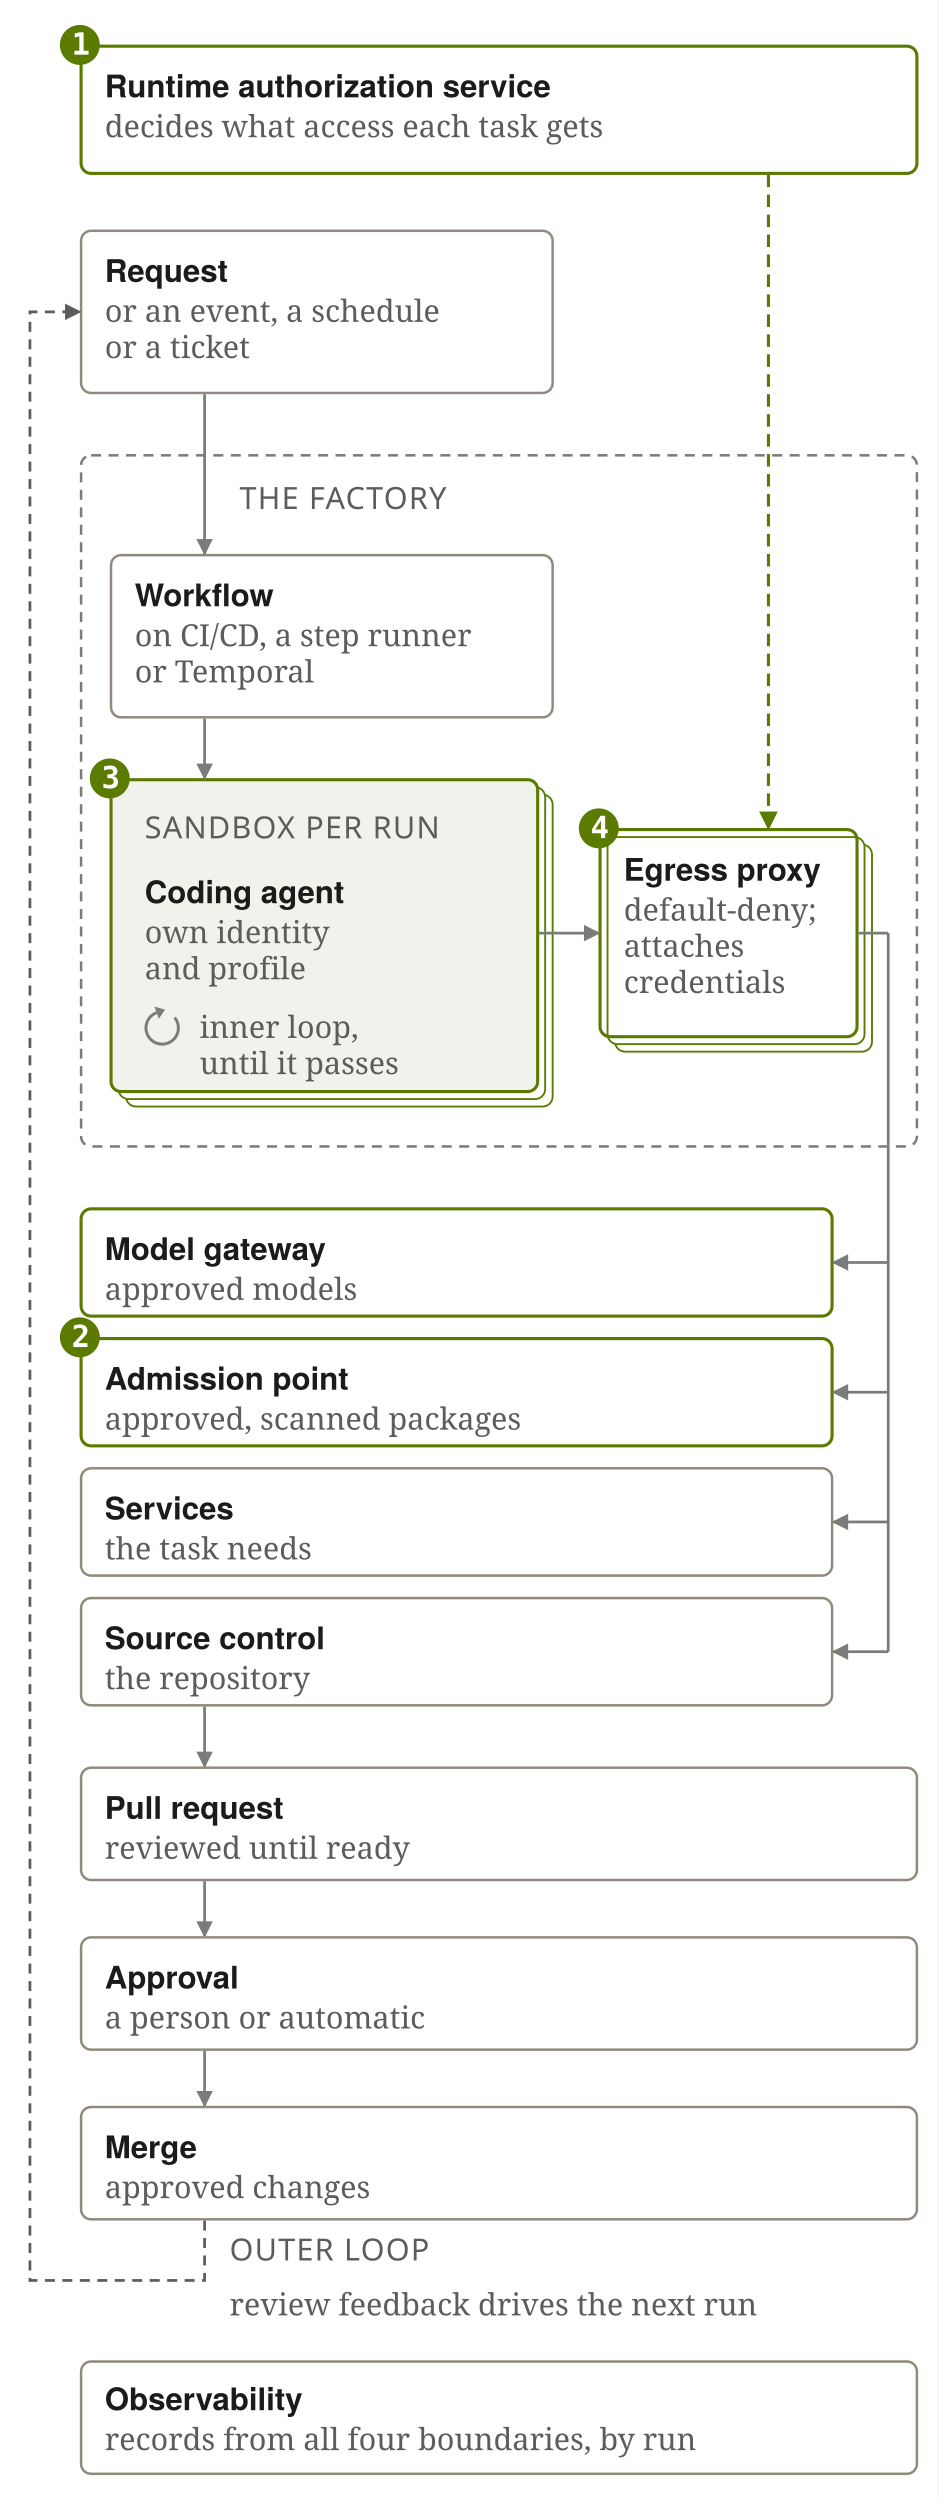
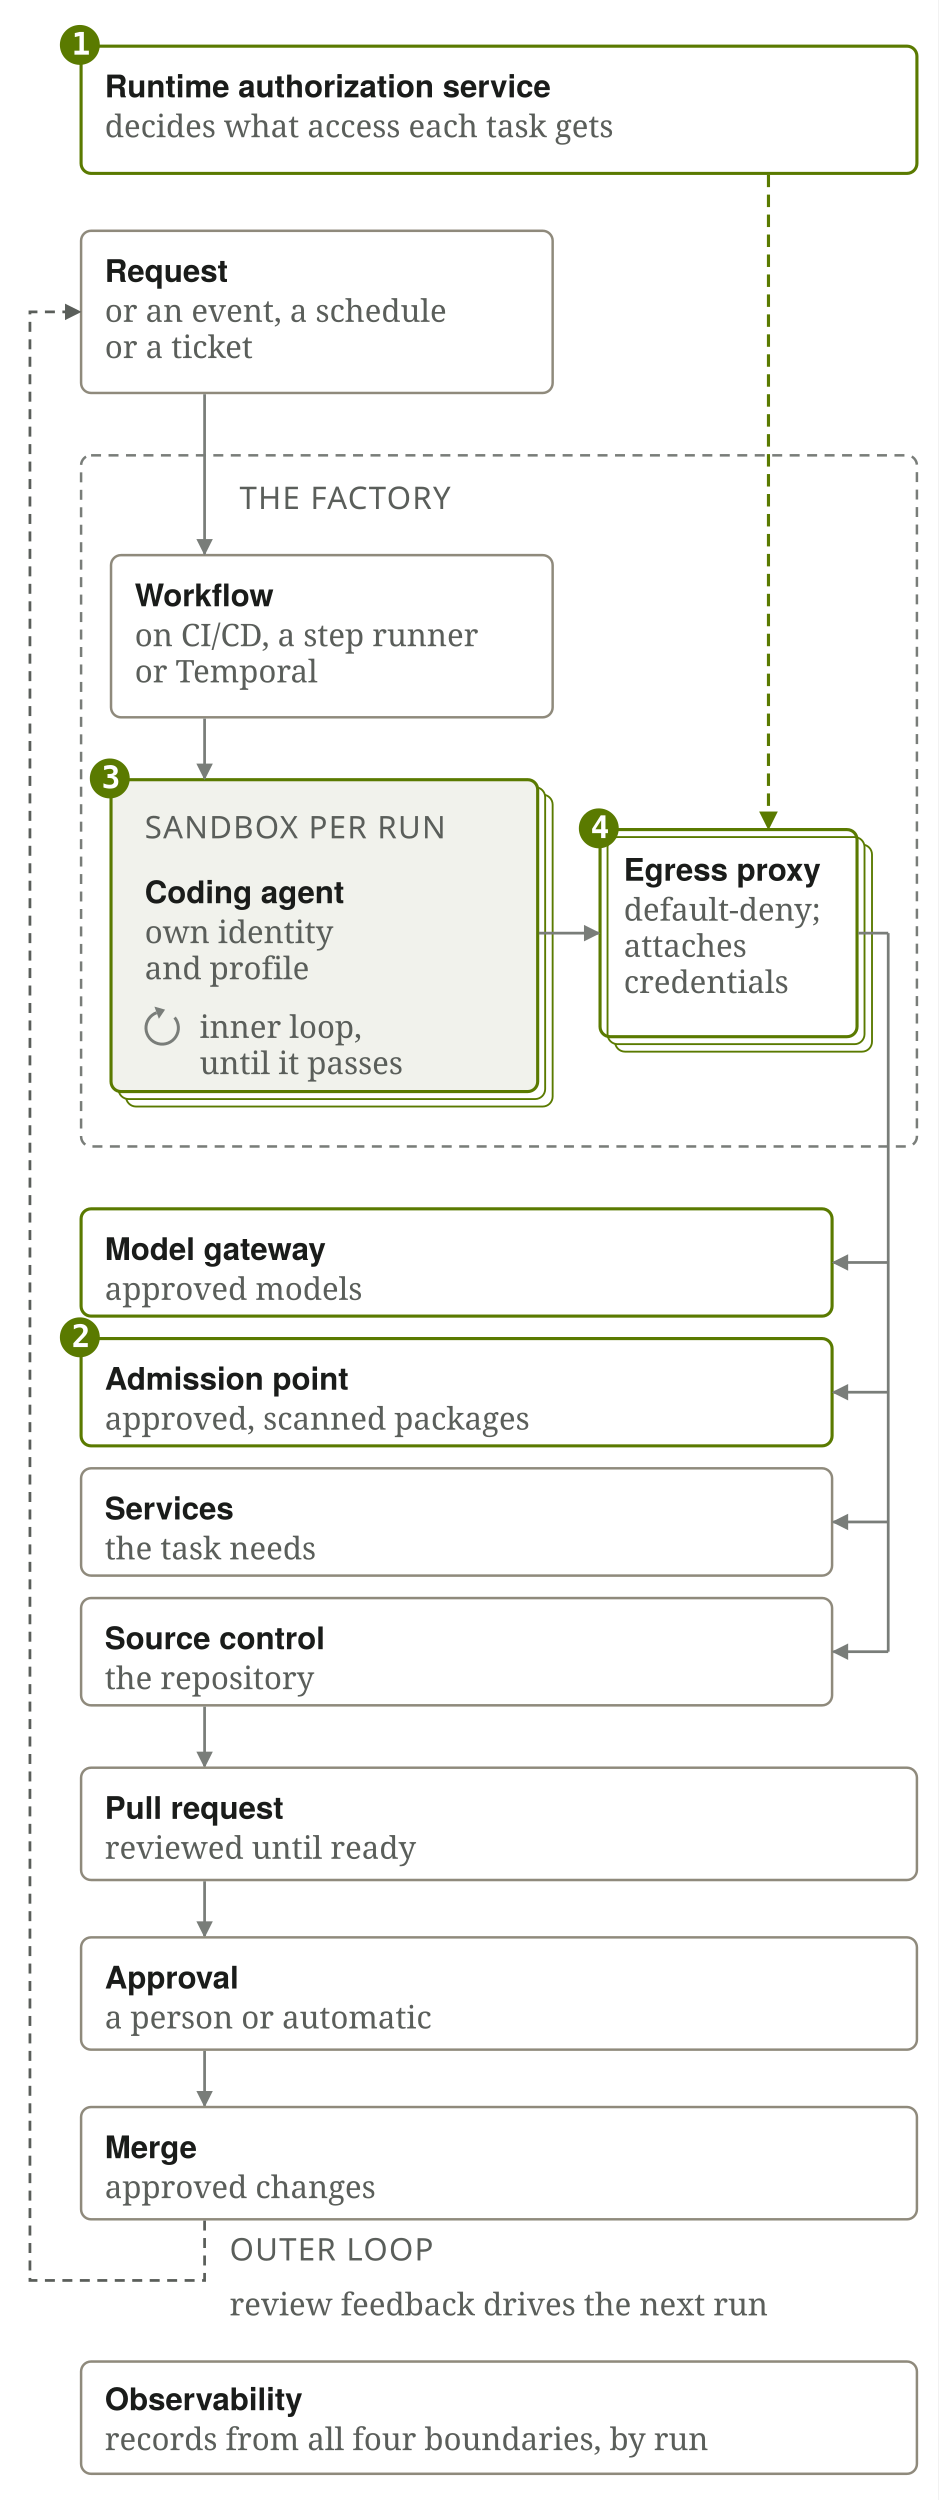
<svg xmlns="http://www.w3.org/2000/svg" viewBox="0 0 376 1002" width="376" height="1002" role="img" aria-labelledby="sf4n-t sf4n-d">
  <rect width="376" height="1002" fill="#FFFFFF" />
  <defs>
    <marker id="sf4n-a" viewBox="0 0 10 10" refX="9" refY="5" markerWidth="6" markerHeight="6" orient="auto-start-reverse">
      <path d="M0 0 L10 5 L0 10 z" fill="#797D79" />
    </marker>
    <marker id="sf4n-g" viewBox="0 0 10 10" refX="9" refY="5" markerWidth="6" markerHeight="6" orient="auto-start-reverse">
      <path d="M0 0 L10 5 L0 10 z" fill="#5A7A00" />
    </marker>
    <marker id="sf4n-s" viewBox="0 0 10 10" refX="9" refY="5" markerWidth="6" markerHeight="6" orient="auto-start-reverse">
      <path d="M0 0 L10 5 L0 10 z" fill="#5A5E5A" />
    </marker>
  </defs>
  <g transform="translate(8 8)">
    <rect x="24.5" y="10.5" width="335" height="51" rx="4" fill="none" stroke="#5A7A00" stroke-width="1.25" />
    <circle cx="24" cy="10" r="8" fill="#5A7A00" />
-     <text x="20.7" y="13.9" font-family="'IBM Plex Mono',ui-monospace,'SF Mono',Menlo,Consolas,monospace" font-size="12.25" fill="#FFFFFF" font-weight="600">1</text>
+     <text x="20.7" y="13.9" font-family="'IBM Plex Mono',ui-monospace,'SF Mono',Menlo,Consolas,monospace" font-size="12.5" fill="#FFFFFF" font-weight="600">1</text>
    <text x="34" y="31" font-family="Figtree,'Avenir Next','Helvetica Neue',sans-serif" font-size="12.5" fill="#1A1C1A" font-weight="600">Runtime authorization service</text>
-     <text x="34" y="47.0" font-family="'IBM Plex Serif',Charter,Georgia,serif" font-size="12.25" fill="#5A5E5A" font-weight="400">decides what access each task gets</text>
+     <text x="34" y="47.0" font-family="'IBM Plex Serif',Charter,Georgia,serif" font-size="12.5" fill="#5A5E5A" font-weight="400">decides what access each task gets</text>
    <rect x="24.5" y="84.5" width="189" height="65" rx="4" fill="none" stroke="#8F8A7C" stroke-width="1" />
    <text x="34" y="105" font-family="Figtree,'Avenir Next','Helvetica Neue',sans-serif" font-size="12.5" fill="#1A1C1A" font-weight="600">Request</text>
-     <text x="34" y="121.0" font-family="'IBM Plex Serif',Charter,Georgia,serif" font-size="12.25" fill="#5A5E5A" font-weight="400">or an event, a schedule</text>
-     <text x="34" y="135.5" font-family="'IBM Plex Serif',Charter,Georgia,serif" font-size="12.25" fill="#5A5E5A" font-weight="400">or a ticket</text>
-     <text x="88" y="196" font-family="'Chakra Petch','Avenir Next',sans-serif" font-size="12.25" fill="#5A5E5A" font-weight="500" letter-spacing="0.04em">THE FACTORY</text>
+     <text x="34" y="121.0" font-family="'IBM Plex Serif',Charter,Georgia,serif" font-size="12.5" fill="#5A5E5A" font-weight="400">or an event, a schedule</text>
+     <text x="34" y="135.5" font-family="'IBM Plex Serif',Charter,Georgia,serif" font-size="12.5" fill="#5A5E5A" font-weight="400">or a ticket</text>
+     <text x="88" y="196" font-family="'Chakra Petch','Avenir Next',sans-serif" font-size="12.5" fill="#5A5E5A" font-weight="500" letter-spacing="0.04em">THE FACTORY</text>
    <rect x="36.5" y="214.5" width="177" height="65" rx="4" fill="none" stroke="#8F8A7C" stroke-width="1" />
    <text x="46" y="235" font-family="Figtree,'Avenir Next','Helvetica Neue',sans-serif" font-size="12.5" fill="#1A1C1A" font-weight="600">Workflow</text>
-     <text x="46" y="251.0" font-family="'IBM Plex Serif',Charter,Georgia,serif" font-size="12.25" fill="#5A5E5A" font-weight="400">on CI/CD, a step runner</text>
-     <text x="46" y="265.5" font-family="'IBM Plex Serif',Charter,Georgia,serif" font-size="12.25" fill="#5A5E5A" font-weight="400">or Temporal</text>
+     <text x="46" y="251.0" font-family="'IBM Plex Serif',Charter,Georgia,serif" font-size="12.5" fill="#5A5E5A" font-weight="400">on CI/CD, a step runner</text>
+     <text x="46" y="265.5" font-family="'IBM Plex Serif',Charter,Georgia,serif" font-size="12.5" fill="#5A5E5A" font-weight="400">or Temporal</text>
    <path d="M74 150 L74 214" fill="none" stroke="#797D79" stroke-width="1.1" marker-end="url(#sf4n-a)" />
    <rect x="42.5" y="310.5" width="171" height="125" rx="4" fill="#FFFFFF" stroke="#5A7A00" stroke-width="0.75" />
    <rect x="39.5" y="307.5" width="171" height="125" rx="4" fill="#FFFFFF" stroke="#5A7A00" stroke-width="0.75" />
    <rect x="36.5" y="304.5" width="171" height="125" rx="4" fill="#F1F2EC" stroke="#5A7A00" stroke-width="1.25" />
    <circle cx="36" cy="304" r="8" fill="#5A7A00" />
-     <text x="32.7" y="307.9" font-family="'IBM Plex Mono',ui-monospace,'SF Mono',Menlo,Consolas,monospace" font-size="12.25" fill="#FFFFFF" font-weight="600">3</text>
-     <text x="50" y="328" font-family="'Chakra Petch','Avenir Next',sans-serif" font-size="12.25" fill="#5A5E5A" font-weight="500" letter-spacing="0.04em">SANDBOX PER RUN</text>
+     <text x="32.7" y="307.9" font-family="'IBM Plex Mono',ui-monospace,'SF Mono',Menlo,Consolas,monospace" font-size="12.5" fill="#FFFFFF" font-weight="600">3</text>
+     <text x="50" y="328" font-family="'Chakra Petch','Avenir Next',sans-serif" font-size="12.5" fill="#5A5E5A" font-weight="500" letter-spacing="0.04em">SANDBOX PER RUN</text>
    <text x="50" y="354" font-family="Figtree,'Avenir Next','Helvetica Neue',sans-serif" font-size="12.5" fill="#1A1C1A" font-weight="600">Coding agent</text>
-     <text x="50" y="370.0" font-family="'IBM Plex Serif',Charter,Georgia,serif" font-size="12.25" fill="#5A5E5A" font-weight="400">own identity</text>
-     <text x="50" y="384.5" font-family="'IBM Plex Serif',Charter,Georgia,serif" font-size="12.25" fill="#5A5E5A" font-weight="400">and profile</text>
+     <text x="50" y="370.0" font-family="'IBM Plex Serif',Charter,Georgia,serif" font-size="12.5" fill="#5A5E5A" font-weight="400">own identity</text>
+     <text x="50" y="384.5" font-family="'IBM Plex Serif',Charter,Georgia,serif" font-size="12.5" fill="#5A5E5A" font-weight="400">and profile</text>
    <path d="M61.98 399.82 A6.5 6.5 0 1 1 54.78 397.89" fill="none" stroke="#797D79" stroke-width="1.2" />
    <path d="M58.16 396.66 L55.67 400.34 L53.89 395.45 z" fill="#797D79" />
-     <text x="72" y="408" font-family="'IBM Plex Serif',Charter,Georgia,serif" font-size="12.25" fill="#5A5E5A" font-weight="400">inner loop,</text>
-     <text x="72" y="422.5" font-family="'IBM Plex Serif',Charter,Georgia,serif" font-size="12.25" fill="#5A5E5A" font-weight="400">until it passes</text>
+     <text x="72" y="408" font-family="'IBM Plex Serif',Charter,Georgia,serif" font-size="12.5" fill="#5A5E5A" font-weight="400">inner loop,</text>
+     <text x="72" y="422.5" font-family="'IBM Plex Serif',Charter,Georgia,serif" font-size="12.5" fill="#5A5E5A" font-weight="400">until it passes</text>
    <path d="M74 280 L74 304" fill="none" stroke="#797D79" stroke-width="1.1" marker-end="url(#sf4n-a)" />
    <rect x="24.5" y="174.5" width="335" height="277" rx="4" fill="none" stroke="#797D79" stroke-width="1" stroke-dasharray="4 3" />
    <rect x="238.5" y="330.5" width="103" height="83" rx="4" fill="#FFFFFF" stroke="#5A7A00" stroke-width="0.75" />
    <rect x="235.5" y="327.5" width="103" height="83" rx="4" fill="#FFFFFF" stroke="#5A7A00" stroke-width="0.75" />
    <rect x="232.5" y="324.5" width="103" height="83" rx="4" fill="none" stroke="#5A7A00" stroke-width="1.25" />
    <circle cx="232" cy="324" r="8" fill="#5A7A00" />
-     <text x="228.7" y="327.9" font-family="'IBM Plex Mono',ui-monospace,'SF Mono',Menlo,Consolas,monospace" font-size="12.25" fill="#FFFFFF" font-weight="600">4</text>
+     <text x="228.7" y="327.9" font-family="'IBM Plex Mono',ui-monospace,'SF Mono',Menlo,Consolas,monospace" font-size="12.5" fill="#FFFFFF" font-weight="600">4</text>
    <text x="242" y="345" font-family="Figtree,'Avenir Next','Helvetica Neue',sans-serif" font-size="12.5" fill="#1A1C1A" font-weight="600">Egress proxy</text>
-     <text x="242" y="361.0" font-family="'IBM Plex Serif',Charter,Georgia,serif" font-size="12.25" fill="#5A5E5A" font-weight="400">default-deny;</text>
-     <text x="242" y="375.5" font-family="'IBM Plex Serif',Charter,Georgia,serif" font-size="12.25" fill="#5A5E5A" font-weight="400">attaches</text>
-     <text x="242" y="390.0" font-family="'IBM Plex Serif',Charter,Georgia,serif" font-size="12.25" fill="#5A5E5A" font-weight="400">credentials</text>
+     <text x="242" y="361.0" font-family="'IBM Plex Serif',Charter,Georgia,serif" font-size="12.5" fill="#5A5E5A" font-weight="400">default-deny;</text>
+     <text x="242" y="375.5" font-family="'IBM Plex Serif',Charter,Georgia,serif" font-size="12.5" fill="#5A5E5A" font-weight="400">attaches</text>
+     <text x="242" y="390.0" font-family="'IBM Plex Serif',Charter,Georgia,serif" font-size="12.5" fill="#5A5E5A" font-weight="400">credentials</text>
    <path d="M208 366 L232 366" fill="none" stroke="#797D79" stroke-width="1.1" marker-end="url(#sf4n-a)" />
    <path d="M300 62 L300 324" fill="none" stroke="#5A7A00" stroke-width="1.25" stroke-dasharray="5 3" marker-end="url(#sf4n-g)" />
    <rect x="24.5" y="476.5" width="301" height="43" rx="4" fill="none" stroke="#5A7A00" stroke-width="1.25" />
    <text x="34" y="497" font-family="Figtree,'Avenir Next','Helvetica Neue',sans-serif" font-size="12.5" fill="#1A1C1A" font-weight="600">Model gateway</text>
-     <text x="34" y="513.0" font-family="'IBM Plex Serif',Charter,Georgia,serif" font-size="12.25" fill="#5A5E5A" font-weight="400">approved models</text>
+     <text x="34" y="513.0" font-family="'IBM Plex Serif',Charter,Georgia,serif" font-size="12.5" fill="#5A5E5A" font-weight="400">approved models</text>
    <rect x="24.5" y="528.5" width="301" height="43" rx="4" fill="none" stroke="#5A7A00" stroke-width="1.25" />
    <circle cx="24" cy="528" r="8" fill="#5A7A00" />
-     <text x="20.7" y="531.9" font-family="'IBM Plex Mono',ui-monospace,'SF Mono',Menlo,Consolas,monospace" font-size="12.25" fill="#FFFFFF" font-weight="600">2</text>
+     <text x="20.7" y="531.9" font-family="'IBM Plex Mono',ui-monospace,'SF Mono',Menlo,Consolas,monospace" font-size="12.5" fill="#FFFFFF" font-weight="600">2</text>
    <text x="34" y="549" font-family="Figtree,'Avenir Next','Helvetica Neue',sans-serif" font-size="12.5" fill="#1A1C1A" font-weight="600">Admission point</text>
-     <text x="34" y="565.0" font-family="'IBM Plex Serif',Charter,Georgia,serif" font-size="12.25" fill="#5A5E5A" font-weight="400">approved, scanned packages</text>
+     <text x="34" y="565.0" font-family="'IBM Plex Serif',Charter,Georgia,serif" font-size="12.5" fill="#5A5E5A" font-weight="400">approved, scanned packages</text>
    <rect x="24.5" y="580.5" width="301" height="43" rx="4" fill="none" stroke="#8F8A7C" stroke-width="1" />
    <text x="34" y="601" font-family="Figtree,'Avenir Next','Helvetica Neue',sans-serif" font-size="12.5" fill="#1A1C1A" font-weight="600">Services</text>
-     <text x="34" y="617.0" font-family="'IBM Plex Serif',Charter,Georgia,serif" font-size="12.25" fill="#5A5E5A" font-weight="400">the task needs</text>
+     <text x="34" y="617.0" font-family="'IBM Plex Serif',Charter,Georgia,serif" font-size="12.5" fill="#5A5E5A" font-weight="400">the task needs</text>
    <rect x="24.5" y="632.5" width="301" height="43" rx="4" fill="none" stroke="#8F8A7C" stroke-width="1" />
    <text x="34" y="653" font-family="Figtree,'Avenir Next','Helvetica Neue',sans-serif" font-size="12.5" fill="#1A1C1A" font-weight="600">Source control</text>
-     <text x="34" y="669.0" font-family="'IBM Plex Serif',Charter,Georgia,serif" font-size="12.25" fill="#5A5E5A" font-weight="400">the repository</text>
+     <text x="34" y="669.0" font-family="'IBM Plex Serif',Charter,Georgia,serif" font-size="12.5" fill="#5A5E5A" font-weight="400">the repository</text>
    <path d="M336 366 L348 366" fill="none" stroke="#797D79" stroke-width="1.1" />
    <path d="M348 366 L348 654" fill="none" stroke="#797D79" stroke-width="1.1" />
    <path d="M348 498 L326 498" fill="none" stroke="#797D79" stroke-width="1.1" marker-end="url(#sf4n-a)" />
    <path d="M348 550 L326 550" fill="none" stroke="#797D79" stroke-width="1.1" marker-end="url(#sf4n-a)" />
    <path d="M348 602 L326 602" fill="none" stroke="#797D79" stroke-width="1.1" marker-end="url(#sf4n-a)" />
    <path d="M348 654 L326 654" fill="none" stroke="#797D79" stroke-width="1.1" marker-end="url(#sf4n-a)" />
    <path d="M74 676 L74 700" fill="none" stroke="#797D79" stroke-width="1.1" marker-end="url(#sf4n-a)" />
    <rect x="24.5" y="700.5" width="335" height="45" rx="4" fill="none" stroke="#8F8A7C" stroke-width="1" />
    <text x="34" y="721" font-family="Figtree,'Avenir Next','Helvetica Neue',sans-serif" font-size="12.5" fill="#1A1C1A" font-weight="600">Pull request</text>
-     <text x="34" y="737.0" font-family="'IBM Plex Serif',Charter,Georgia,serif" font-size="12.25" fill="#5A5E5A" font-weight="400">reviewed until ready</text>
+     <text x="34" y="737.0" font-family="'IBM Plex Serif',Charter,Georgia,serif" font-size="12.5" fill="#5A5E5A" font-weight="400">reviewed until ready</text>
    <path d="M74 746 L74 768" fill="none" stroke="#797D79" stroke-width="1.1" marker-end="url(#sf4n-a)" />
    <rect x="24.5" y="768.5" width="335" height="45" rx="4" fill="none" stroke="#8F8A7C" stroke-width="1" />
    <text x="34" y="789" font-family="Figtree,'Avenir Next','Helvetica Neue',sans-serif" font-size="12.5" fill="#1A1C1A" font-weight="600">Approval</text>
-     <text x="34" y="805.0" font-family="'IBM Plex Serif',Charter,Georgia,serif" font-size="12.25" fill="#5A5E5A" font-weight="400">a person or automatic</text>
+     <text x="34" y="805.0" font-family="'IBM Plex Serif',Charter,Georgia,serif" font-size="12.5" fill="#5A5E5A" font-weight="400">a person or automatic</text>
    <path d="M74 814 L74 836" fill="none" stroke="#797D79" stroke-width="1.1" marker-end="url(#sf4n-a)" />
    <rect x="24.5" y="836.5" width="335" height="45" rx="4" fill="none" stroke="#8F8A7C" stroke-width="1" />
    <text x="34" y="857" font-family="Figtree,'Avenir Next','Helvetica Neue',sans-serif" font-size="12.5" fill="#1A1C1A" font-weight="600">Merge</text>
-     <text x="34" y="873.0" font-family="'IBM Plex Serif',Charter,Georgia,serif" font-size="12.25" fill="#5A5E5A" font-weight="400">approved changes</text>
+     <text x="34" y="873.0" font-family="'IBM Plex Serif',Charter,Georgia,serif" font-size="12.5" fill="#5A5E5A" font-weight="400">approved changes</text>
    <path d="M74 882 L74 906 L4 906 L4 117 L24 117" fill="none" stroke="#5A5E5A" stroke-width="1.1" stroke-dasharray="4 3" marker-end="url(#sf4n-s)" />
-     <text x="84" y="898" font-family="'Chakra Petch','Avenir Next',sans-serif" font-size="12.25" fill="#5A5E5A" font-weight="500" letter-spacing="0.04em">OUTER LOOP</text>
-     <text x="84" y="920" font-family="'IBM Plex Serif',Charter,Georgia,serif" font-size="12.25" fill="#5A5E5A" font-weight="400">review feedback drives the next run</text>
+     <text x="84" y="898" font-family="'Chakra Petch','Avenir Next',sans-serif" font-size="12.5" fill="#5A5E5A" font-weight="500" letter-spacing="0.04em">OUTER LOOP</text>
+     <text x="84" y="920" font-family="'IBM Plex Serif',Charter,Georgia,serif" font-size="12.5" fill="#5A5E5A" font-weight="400">review feedback drives the next run</text>
    <rect x="24.5" y="938.5" width="335" height="45" rx="4" fill="none" stroke="#8F8A7C" stroke-width="1" />
    <text x="34" y="958" font-family="Figtree,'Avenir Next','Helvetica Neue',sans-serif" font-size="12.5" fill="#1A1C1A" font-weight="600">Observability</text>
-     <text x="34" y="974" font-family="'IBM Plex Serif',Charter,Georgia,serif" font-size="12.25" fill="#5A5E5A" font-weight="400">records from all four boundaries, by run</text>
+     <text x="34" y="974" font-family="'IBM Plex Serif',Charter,Georgia,serif" font-size="12.5" fill="#5A5E5A" font-weight="400">records from all four boundaries, by run</text>
  </g>
</svg>
